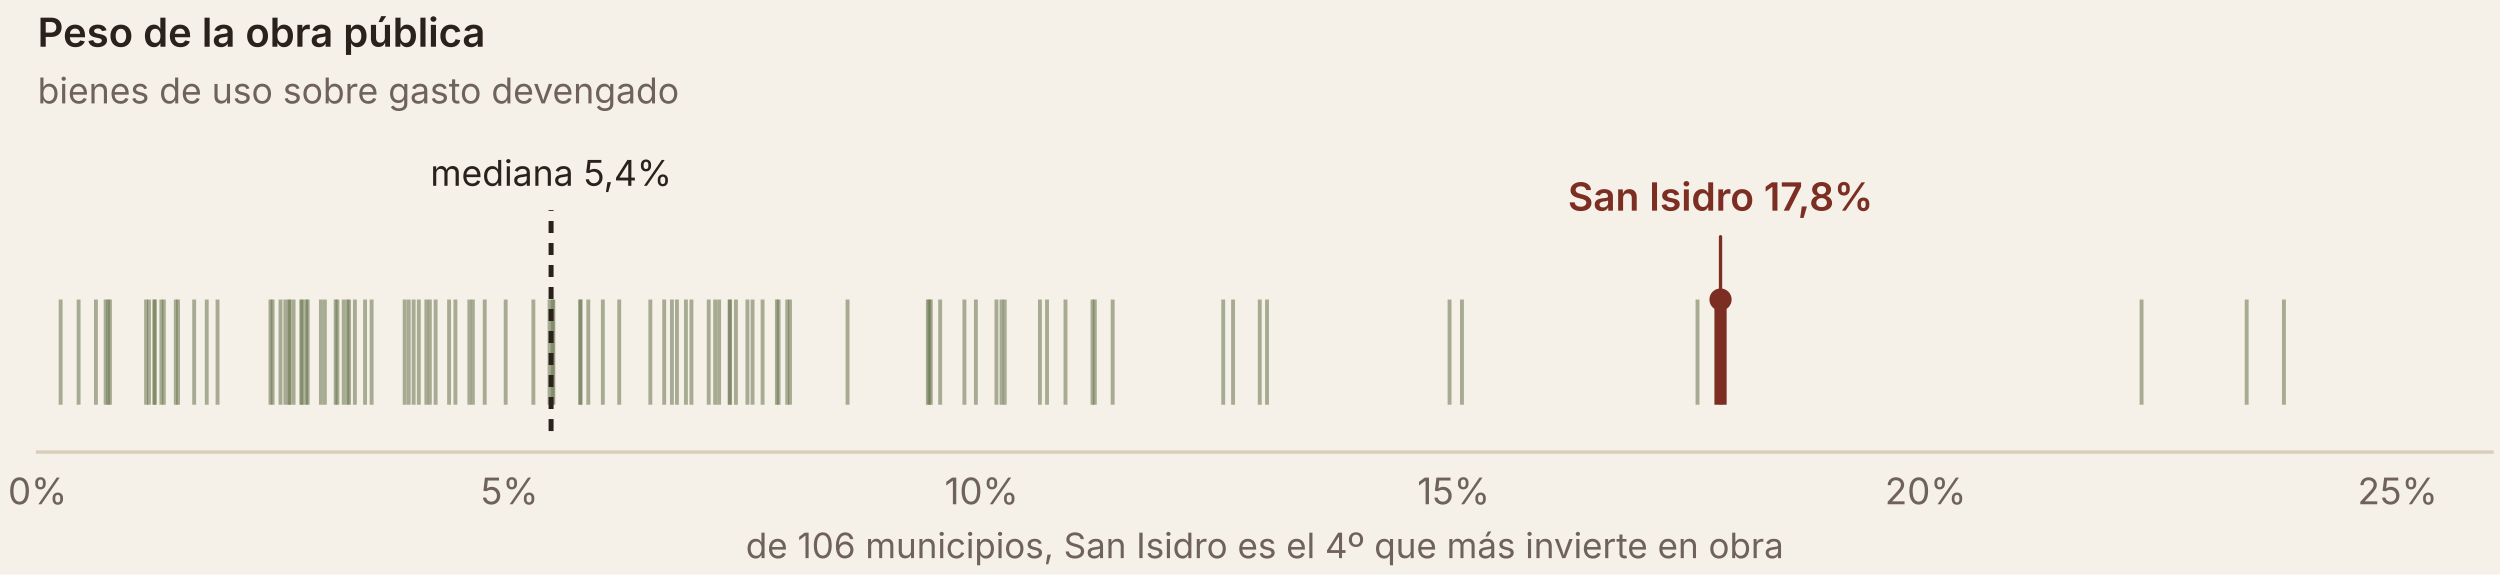
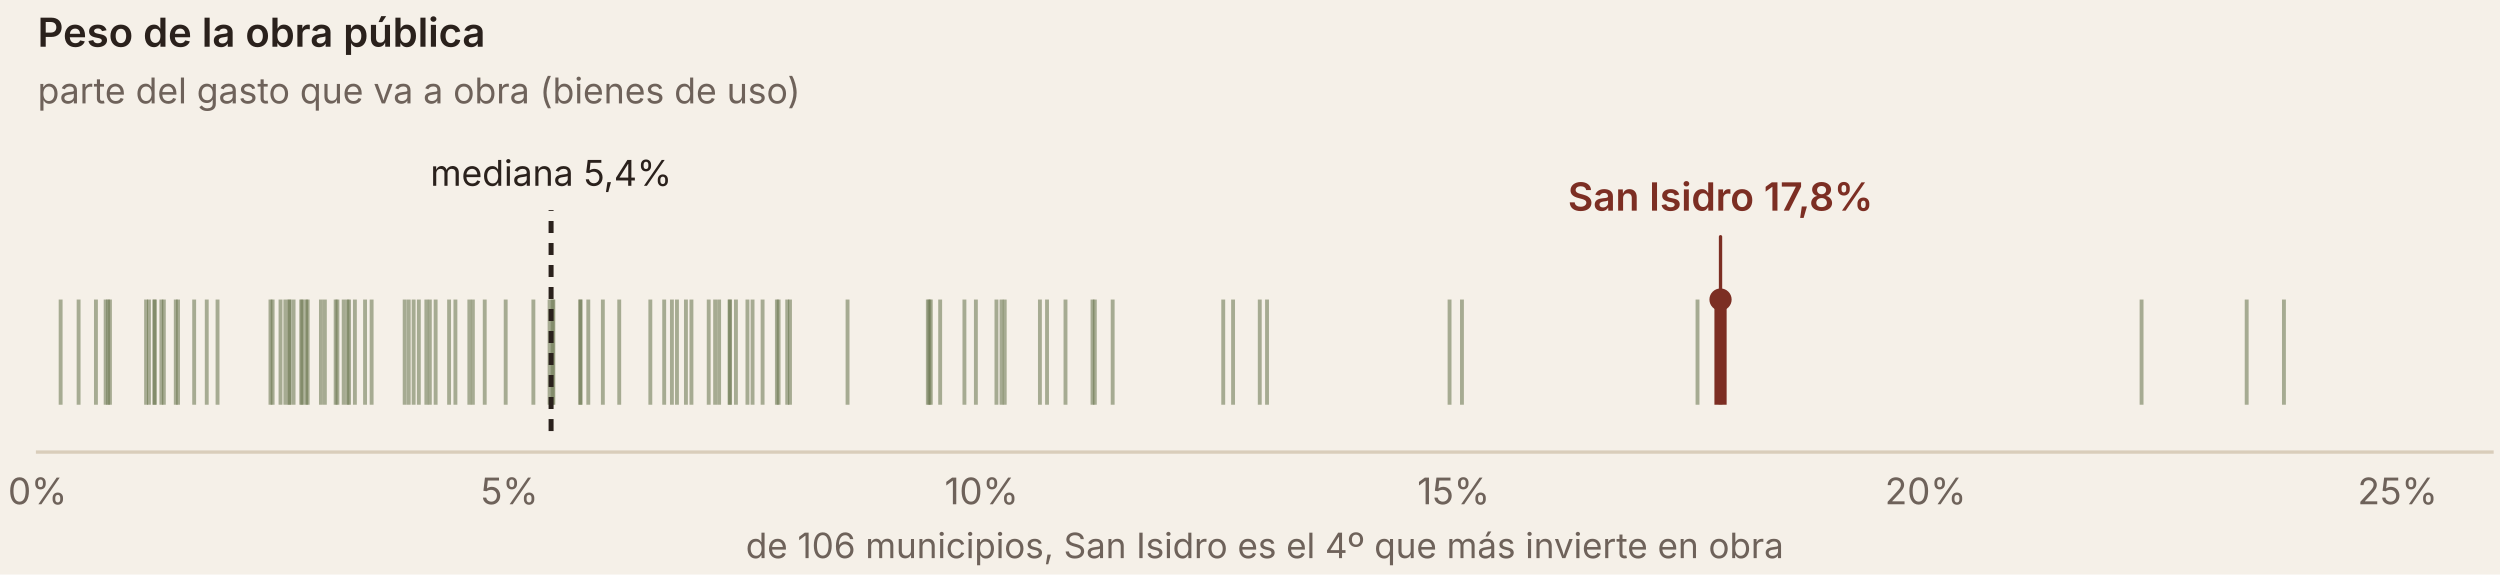
<svg xmlns="http://www.w3.org/2000/svg" width="449.952pt" height="103.412pt" viewBox="0 0 449.952 103.412" version="1.1">
  <defs>
    <style type="text/css">*{stroke-linejoin: round; stroke-linecap: butt}</style>
  </defs>
  <g id="figure_1">
    <g id="patch_1">
      <path d="M 0 103.412  L 449.952 103.412  L 449.952 0  L 0 0  z " style="fill: #f5f0e8" />
    </g>
    <g id="axes_1">
      <g id="patch_2">
        <path d="M 6.762 81.364  L 448.512 81.364  L 448.512 23.152  L 6.762 23.152  z " style="fill: #f5f0e8" />
      </g>
      <g id="matplotlib.axis_1">
        <g id="xtick_1">
          <g id="line2d_1" />
          <g id="text_1">
            <text style="font-size: 6.6px; font-family: 'Inter'; text-anchor: middle; fill: #6e625a" x="6.762" y="90.757" transform="rotate(-0 6.762281 90.75747)">0%</text>
          </g>
        </g>
        <g id="xtick_2">
          <g id="line2d_2" />
          <g id="text_2">
            <text style="font-size: 6.6px; font-family: 'Inter'; text-anchor: middle; fill: #6e625a" x="91.714" y="90.757" transform="rotate(-0 91.7142 90.75747)">5%</text>
          </g>
        </g>
        <g id="xtick_3">
          <g id="line2d_3" />
          <g id="text_3">
            <text style="font-size: 6.6px; font-family: 'Inter'; text-anchor: middle; fill: #6e625a" x="176.666" y="90.757" transform="rotate(-0 176.6661 90.75747)">10%</text>
          </g>
        </g>
        <g id="xtick_4">
          <g id="line2d_4" />
          <g id="text_4">
            <text style="font-size: 6.6px; font-family: 'Inter'; text-anchor: middle; fill: #6e625a" x="261.618" y="90.757" transform="rotate(-0 261.618 90.75747)">15%</text>
          </g>
        </g>
        <g id="xtick_5">
          <g id="line2d_5" />
          <g id="text_5">
            <text style="font-size: 6.6px; font-family: 'Inter'; text-anchor: middle; fill: #6e625a" x="346.57" y="90.757" transform="rotate(-0 346.57 90.75747)">20%</text>
          </g>
        </g>
        <g id="xtick_6">
          <g id="line2d_6" />
          <g id="text_6">
            <text style="font-size: 6.6px; font-family: 'Inter'; text-anchor: middle; fill: #6e625a" x="431.522" y="90.757" transform="rotate(-0 431.5219 90.75747)">25%</text>
          </g>
        </g>
        <g id="text_7">
          <text style="font-size: 6.3px; font-family: 'Inter'; text-anchor: middle; fill: #6e625a" x="227.637" y="100.453" transform="rotate(-0 227.6373 100.4526)">de 106 municipios, San Isidro es el 4º que más invierte en obra</text>
        </g>
      </g>
      <g id="matplotlib.axis_2" />
      <g id="line2d_7">
        <path d="M 10.913 72.845  L 10.913 53.914  " clip-path="url(#p224a4bd0bf)" style="fill: none; stroke: #66734c; stroke-opacity: 0.55; stroke-width: 0.7" />
      </g>
      <g id="line2d_8">
        <path d="M 14.148 72.845  L 14.148 53.914  " clip-path="url(#p224a4bd0bf)" style="fill: none; stroke: #66734c; stroke-opacity: 0.55; stroke-width: 0.7" />
      </g>
      <g id="line2d_9">
        <path d="M 17.267 72.845  L 17.267 53.914  " clip-path="url(#p224a4bd0bf)" style="fill: none; stroke: #66734c; stroke-opacity: 0.55; stroke-width: 0.7" />
      </g>
      <g id="line2d_10">
        <path d="M 19.016 72.845  L 19.016 53.914  " clip-path="url(#p224a4bd0bf)" style="fill: none; stroke: #66734c; stroke-opacity: 0.55; stroke-width: 0.7" />
      </g>
      <g id="line2d_11">
        <path d="M 19.452 72.845  L 19.452 53.914  " clip-path="url(#p224a4bd0bf)" style="fill: none; stroke: #66734c; stroke-opacity: 0.55; stroke-width: 0.7" />
      </g>
      <g id="line2d_12">
        <path d="M 19.789 72.845  L 19.789 53.914  " clip-path="url(#p224a4bd0bf)" style="fill: none; stroke: #66734c; stroke-opacity: 0.55; stroke-width: 0.7" />
      </g>
      <g id="line2d_13">
        <path d="M 26.291 72.845  L 26.291 53.914  " clip-path="url(#p224a4bd0bf)" style="fill: none; stroke: #66734c; stroke-opacity: 0.55; stroke-width: 0.7" />
      </g>
      <g id="line2d_14">
        <path d="M 26.808 72.845  L 26.808 53.914  " clip-path="url(#p224a4bd0bf)" style="fill: none; stroke: #66734c; stroke-opacity: 0.55; stroke-width: 0.7" />
      </g>
      <g id="line2d_15">
        <path d="M 27.774 72.845  L 27.774 53.914  " clip-path="url(#p224a4bd0bf)" style="fill: none; stroke: #66734c; stroke-opacity: 0.55; stroke-width: 0.7" />
      </g>
      <g id="line2d_16">
        <path d="M 27.866 72.845  L 27.866 53.914  " clip-path="url(#p224a4bd0bf)" style="fill: none; stroke: #66734c; stroke-opacity: 0.55; stroke-width: 0.7" />
      </g>
      <g id="line2d_17">
        <path d="M 29.042 72.845  L 29.042 53.914  " clip-path="url(#p224a4bd0bf)" style="fill: none; stroke: #66734c; stroke-opacity: 0.55; stroke-width: 0.7" />
      </g>
      <g id="line2d_18">
        <path d="M 29.49 72.845  L 29.49 53.914  " clip-path="url(#p224a4bd0bf)" style="fill: none; stroke: #66734c; stroke-opacity: 0.55; stroke-width: 0.7" />
      </g>
      <g id="line2d_19">
        <path d="M 31.633 72.845  L 31.633 53.914  " clip-path="url(#p224a4bd0bf)" style="fill: none; stroke: #66734c; stroke-opacity: 0.55; stroke-width: 0.7" />
      </g>
      <g id="line2d_20">
        <path d="M 32.046 72.845  L 32.046 53.914  " clip-path="url(#p224a4bd0bf)" style="fill: none; stroke: #66734c; stroke-opacity: 0.55; stroke-width: 0.7" />
      </g>
      <g id="line2d_21">
        <path d="M 34.948 72.845  L 34.948 53.914  " clip-path="url(#p224a4bd0bf)" style="fill: none; stroke: #66734c; stroke-opacity: 0.55; stroke-width: 0.7" />
      </g>
      <g id="line2d_22">
        <path d="M 37.211 72.845  L 37.211 53.914  " clip-path="url(#p224a4bd0bf)" style="fill: none; stroke: #66734c; stroke-opacity: 0.55; stroke-width: 0.7" />
      </g>
      <g id="line2d_23">
        <path d="M 39.154 72.845  L 39.154 53.914  " clip-path="url(#p224a4bd0bf)" style="fill: none; stroke: #66734c; stroke-opacity: 0.55; stroke-width: 0.7" />
      </g>
      <g id="line2d_24">
        <path d="M 48.679 72.845  L 48.679 53.914  " clip-path="url(#p224a4bd0bf)" style="fill: none; stroke: #66734c; stroke-opacity: 0.55; stroke-width: 0.7" />
      </g>
      <g id="line2d_25">
        <path d="M 49.068 72.845  L 49.068 53.914  " clip-path="url(#p224a4bd0bf)" style="fill: none; stroke: #66734c; stroke-opacity: 0.55; stroke-width: 0.7" />
      </g>
      <g id="line2d_26">
        <path d="M 50.487 72.845  L 50.487 53.914  " clip-path="url(#p224a4bd0bf)" style="fill: none; stroke: #66734c; stroke-opacity: 0.55; stroke-width: 0.7" />
      </g>
      <g id="line2d_27">
        <path d="M 51.357 72.845  L 51.357 53.914  " clip-path="url(#p224a4bd0bf)" style="fill: none; stroke: #66734c; stroke-opacity: 0.55; stroke-width: 0.7" />
      </g>
      <g id="line2d_28">
        <path d="M 52.067 72.845  L 52.067 53.914  " clip-path="url(#p224a4bd0bf)" style="fill: none; stroke: #66734c; stroke-opacity: 0.55; stroke-width: 0.7" />
      </g>
      <g id="line2d_29">
        <path d="M 52.096 72.845  L 52.096 53.914  " clip-path="url(#p224a4bd0bf)" style="fill: none; stroke: #66734c; stroke-opacity: 0.55; stroke-width: 0.7" />
      </g>
      <g id="line2d_30">
        <path d="M 52.84 72.845  L 52.84 53.914  " clip-path="url(#p224a4bd0bf)" style="fill: none; stroke: #66734c; stroke-opacity: 0.55; stroke-width: 0.7" />
      </g>
      <g id="line2d_31">
        <path d="M 54.211 72.845  L 54.211 53.914  " clip-path="url(#p224a4bd0bf)" style="fill: none; stroke: #66734c; stroke-opacity: 0.55; stroke-width: 0.7" />
      </g>
      <g id="line2d_32">
        <path d="M 54.403 72.845  L 54.403 53.914  " clip-path="url(#p224a4bd0bf)" style="fill: none; stroke: #66734c; stroke-opacity: 0.55; stroke-width: 0.7" />
      </g>
      <g id="line2d_33">
        <path d="M 55.105 72.845  L 55.105 53.914  " clip-path="url(#p224a4bd0bf)" style="fill: none; stroke: #66734c; stroke-opacity: 0.55; stroke-width: 0.7" />
      </g>
      <g id="line2d_34">
        <path d="M 55.377 72.845  L 55.377 53.914  " clip-path="url(#p224a4bd0bf)" style="fill: none; stroke: #66734c; stroke-opacity: 0.55; stroke-width: 0.7" />
      </g>
      <g id="line2d_35">
        <path d="M 57.762 72.845  L 57.762 53.914  " clip-path="url(#p224a4bd0bf)" style="fill: none; stroke: #66734c; stroke-opacity: 0.55; stroke-width: 0.7" />
      </g>
      <g id="line2d_36">
        <path d="M 58.469 72.845  L 58.469 53.914  " clip-path="url(#p224a4bd0bf)" style="fill: none; stroke: #66734c; stroke-opacity: 0.55; stroke-width: 0.7" />
      </g>
      <g id="line2d_37">
        <path d="M 60.408 72.845  L 60.408 53.914  " clip-path="url(#p224a4bd0bf)" style="fill: none; stroke: #66734c; stroke-opacity: 0.55; stroke-width: 0.7" />
      </g>
      <g id="line2d_38">
        <path d="M 60.729 72.845  L 60.729 53.914  " clip-path="url(#p224a4bd0bf)" style="fill: none; stroke: #66734c; stroke-opacity: 0.55; stroke-width: 0.7" />
      </g>
      <g id="line2d_39">
        <path d="M 61.859 72.845  L 61.859 53.914  " clip-path="url(#p224a4bd0bf)" style="fill: none; stroke: #66734c; stroke-opacity: 0.55; stroke-width: 0.7" />
      </g>
      <g id="line2d_40">
        <path d="M 62.54 72.845  L 62.54 53.914  " clip-path="url(#p224a4bd0bf)" style="fill: none; stroke: #66734c; stroke-opacity: 0.55; stroke-width: 0.7" />
      </g>
      <g id="line2d_41">
        <path d="M 62.824 72.845  L 62.824 53.914  " clip-path="url(#p224a4bd0bf)" style="fill: none; stroke: #66734c; stroke-opacity: 0.55; stroke-width: 0.7" />
      </g>
      <g id="line2d_42">
        <path d="M 63.874 72.845  L 63.874 53.914  " clip-path="url(#p224a4bd0bf)" style="fill: none; stroke: #66734c; stroke-opacity: 0.55; stroke-width: 0.7" />
      </g>
      <g id="line2d_43">
        <path d="M 65.704 72.845  L 65.704 53.914  " clip-path="url(#p224a4bd0bf)" style="fill: none; stroke: #66734c; stroke-opacity: 0.55; stroke-width: 0.7" />
      </g>
      <g id="line2d_44">
        <path d="M 66.884 72.845  L 66.884 53.914  " clip-path="url(#p224a4bd0bf)" style="fill: none; stroke: #66734c; stroke-opacity: 0.55; stroke-width: 0.7" />
      </g>
      <g id="line2d_45">
        <path d="M 72.833 72.845  L 72.833 53.914  " clip-path="url(#p224a4bd0bf)" style="fill: none; stroke: #66734c; stroke-opacity: 0.55; stroke-width: 0.7" />
      </g>
      <g id="line2d_46">
        <path d="M 73.56 72.845  L 73.56 53.914  " clip-path="url(#p224a4bd0bf)" style="fill: none; stroke: #66734c; stroke-opacity: 0.55; stroke-width: 0.7" />
      </g>
      <g id="line2d_47">
        <path d="M 74.449 72.845  L 74.449 53.914  " clip-path="url(#p224a4bd0bf)" style="fill: none; stroke: #66734c; stroke-opacity: 0.55; stroke-width: 0.7" />
      </g>
      <g id="line2d_48">
        <path d="M 75.381 72.845  L 75.381 53.914  " clip-path="url(#p224a4bd0bf)" style="fill: none; stroke: #66734c; stroke-opacity: 0.55; stroke-width: 0.7" />
      </g>
      <g id="line2d_49">
        <path d="M 76.735 72.845  L 76.735 53.914  " clip-path="url(#p224a4bd0bf)" style="fill: none; stroke: #66734c; stroke-opacity: 0.55; stroke-width: 0.7" />
      </g>
      <g id="line2d_50">
        <path d="M 77.362 72.845  L 77.362 53.914  " clip-path="url(#p224a4bd0bf)" style="fill: none; stroke: #66734c; stroke-opacity: 0.55; stroke-width: 0.7" />
      </g>
      <g id="line2d_51">
        <path d="M 78.404 72.845  L 78.404 53.914  " clip-path="url(#p224a4bd0bf)" style="fill: none; stroke: #66734c; stroke-opacity: 0.55; stroke-width: 0.7" />
      </g>
      <g id="line2d_52">
        <path d="M 80.827 72.845  L 80.827 53.914  " clip-path="url(#p224a4bd0bf)" style="fill: none; stroke: #66734c; stroke-opacity: 0.55; stroke-width: 0.7" />
      </g>
      <g id="line2d_53">
        <path d="M 81.965 72.845  L 81.965 53.914  " clip-path="url(#p224a4bd0bf)" style="fill: none; stroke: #66734c; stroke-opacity: 0.55; stroke-width: 0.7" />
      </g>
      <g id="line2d_54">
        <path d="M 84.47 72.845  L 84.47 53.914  " clip-path="url(#p224a4bd0bf)" style="fill: none; stroke: #66734c; stroke-opacity: 0.55; stroke-width: 0.7" />
      </g>
      <g id="line2d_55">
        <path d="M 85.108 72.845  L 85.108 53.914  " clip-path="url(#p224a4bd0bf)" style="fill: none; stroke: #66734c; stroke-opacity: 0.55; stroke-width: 0.7" />
      </g>
      <g id="line2d_56">
        <path d="M 87.242 72.845  L 87.242 53.914  " clip-path="url(#p224a4bd0bf)" style="fill: none; stroke: #66734c; stroke-opacity: 0.55; stroke-width: 0.7" />
      </g>
      <g id="line2d_57">
        <path d="M 91.014 72.845  L 91.014 53.914  " clip-path="url(#p224a4bd0bf)" style="fill: none; stroke: #66734c; stroke-opacity: 0.55; stroke-width: 0.7" />
      </g>
      <g id="line2d_58">
        <path d="M 95.999 72.845  L 95.999 53.914  " clip-path="url(#p224a4bd0bf)" style="fill: none; stroke: #66734c; stroke-opacity: 0.55; stroke-width: 0.7" />
      </g>
      <g id="line2d_59">
        <path d="M 98.911 72.845  L 98.911 53.914  " clip-path="url(#p224a4bd0bf)" style="fill: none; stroke: #66734c; stroke-opacity: 0.55; stroke-width: 0.7" />
      </g>
      <g id="line2d_60">
        <path d="M 99.458 72.845  L 99.458 53.914  " clip-path="url(#p224a4bd0bf)" style="fill: none; stroke: #66734c; stroke-opacity: 0.55; stroke-width: 0.7" />
      </g>
      <g id="line2d_61">
        <path d="M 99.598 72.845  L 99.598 53.914  " clip-path="url(#p224a4bd0bf)" style="fill: none; stroke: #66734c; stroke-opacity: 0.55; stroke-width: 0.7" />
      </g>
      <g id="line2d_62">
        <path d="M 104.428 72.845  L 104.428 53.914  " clip-path="url(#p224a4bd0bf)" style="fill: none; stroke: #66734c; stroke-opacity: 0.55; stroke-width: 0.7" />
      </g>
      <g id="line2d_63">
        <path d="M 104.496 72.845  L 104.496 53.914  " clip-path="url(#p224a4bd0bf)" style="fill: none; stroke: #66734c; stroke-opacity: 0.55; stroke-width: 0.7" />
      </g>
      <g id="line2d_64">
        <path d="M 105.881 72.845  L 105.881 53.914  " clip-path="url(#p224a4bd0bf)" style="fill: none; stroke: #66734c; stroke-opacity: 0.55; stroke-width: 0.7" />
      </g>
      <g id="line2d_65">
        <path d="M 108.502 72.845  L 108.502 53.914  " clip-path="url(#p224a4bd0bf)" style="fill: none; stroke: #66734c; stroke-opacity: 0.55; stroke-width: 0.7" />
      </g>
      <g id="line2d_66">
        <path d="M 111.449 72.845  L 111.449 53.914  " clip-path="url(#p224a4bd0bf)" style="fill: none; stroke: #66734c; stroke-opacity: 0.55; stroke-width: 0.7" />
      </g>
      <g id="line2d_67">
        <path d="M 117.047 72.845  L 117.047 53.914  " clip-path="url(#p224a4bd0bf)" style="fill: none; stroke: #66734c; stroke-opacity: 0.55; stroke-width: 0.7" />
      </g>
      <g id="line2d_68">
        <path d="M 119.541 72.845  L 119.541 53.914  " clip-path="url(#p224a4bd0bf)" style="fill: none; stroke: #66734c; stroke-opacity: 0.55; stroke-width: 0.7" />
      </g>
      <g id="line2d_69">
        <path d="M 120.933 72.845  L 120.933 53.914  " clip-path="url(#p224a4bd0bf)" style="fill: none; stroke: #66734c; stroke-opacity: 0.55; stroke-width: 0.7" />
      </g>
      <g id="line2d_70">
        <path d="M 121.842 72.845  L 121.842 53.914  " clip-path="url(#p224a4bd0bf)" style="fill: none; stroke: #66734c; stroke-opacity: 0.55; stroke-width: 0.7" />
      </g>
      <g id="line2d_71">
        <path d="M 123.456 72.845  L 123.456 53.914  " clip-path="url(#p224a4bd0bf)" style="fill: none; stroke: #66734c; stroke-opacity: 0.55; stroke-width: 0.7" />
      </g>
      <g id="line2d_72">
        <path d="M 124.444 72.845  L 124.444 53.914  " clip-path="url(#p224a4bd0bf)" style="fill: none; stroke: #66734c; stroke-opacity: 0.55; stroke-width: 0.7" />
      </g>
      <g id="line2d_73">
        <path d="M 127.555 72.845  L 127.555 53.914  " clip-path="url(#p224a4bd0bf)" style="fill: none; stroke: #66734c; stroke-opacity: 0.55; stroke-width: 0.7" />
      </g>
      <g id="line2d_74">
        <path d="M 128.709 72.845  L 128.709 53.914  " clip-path="url(#p224a4bd0bf)" style="fill: none; stroke: #66734c; stroke-opacity: 0.55; stroke-width: 0.7" />
      </g>
      <g id="line2d_75">
        <path d="M 129.426 72.845  L 129.426 53.914  " clip-path="url(#p224a4bd0bf)" style="fill: none; stroke: #66734c; stroke-opacity: 0.55; stroke-width: 0.7" />
      </g>
      <g id="line2d_76">
        <path d="M 131.305 72.845  L 131.305 53.914  " clip-path="url(#p224a4bd0bf)" style="fill: none; stroke: #66734c; stroke-opacity: 0.55; stroke-width: 0.7" />
      </g>
      <g id="line2d_77">
        <path d="M 131.397 72.845  L 131.397 53.914  " clip-path="url(#p224a4bd0bf)" style="fill: none; stroke: #66734c; stroke-opacity: 0.55; stroke-width: 0.7" />
      </g>
      <g id="line2d_78">
        <path d="M 132.454 72.845  L 132.454 53.914  " clip-path="url(#p224a4bd0bf)" style="fill: none; stroke: #66734c; stroke-opacity: 0.55; stroke-width: 0.7" />
      </g>
      <g id="line2d_79">
        <path d="M 134.527 72.845  L 134.527 53.914  " clip-path="url(#p224a4bd0bf)" style="fill: none; stroke: #66734c; stroke-opacity: 0.55; stroke-width: 0.7" />
      </g>
      <g id="line2d_80">
        <path d="M 135.446 72.845  L 135.446 53.914  " clip-path="url(#p224a4bd0bf)" style="fill: none; stroke: #66734c; stroke-opacity: 0.55; stroke-width: 0.7" />
      </g>
      <g id="line2d_81">
        <path d="M 137.252 72.845  L 137.252 53.914  " clip-path="url(#p224a4bd0bf)" style="fill: none; stroke: #66734c; stroke-opacity: 0.55; stroke-width: 0.7" />
      </g>
      <g id="line2d_82">
        <path d="M 139.824 72.845  L 139.824 53.914  " clip-path="url(#p224a4bd0bf)" style="fill: none; stroke: #66734c; stroke-opacity: 0.55; stroke-width: 0.7" />
      </g>
      <g id="line2d_83">
        <path d="M 140.133 72.845  L 140.133 53.914  " clip-path="url(#p224a4bd0bf)" style="fill: none; stroke: #66734c; stroke-opacity: 0.55; stroke-width: 0.7" />
      </g>
      <g id="line2d_84">
        <path d="M 141.685 72.845  L 141.685 53.914  " clip-path="url(#p224a4bd0bf)" style="fill: none; stroke: #66734c; stroke-opacity: 0.55; stroke-width: 0.7" />
      </g>
      <g id="line2d_85">
        <path d="M 142.184 72.845  L 142.184 53.914  " clip-path="url(#p224a4bd0bf)" style="fill: none; stroke: #66734c; stroke-opacity: 0.55; stroke-width: 0.7" />
      </g>
      <g id="line2d_86">
        <path d="M 152.543 72.845  L 152.543 53.914  " clip-path="url(#p224a4bd0bf)" style="fill: none; stroke: #66734c; stroke-opacity: 0.55; stroke-width: 0.7" />
      </g>
      <g id="line2d_87">
        <path d="M 166.995 72.845  L 166.995 53.914  " clip-path="url(#p224a4bd0bf)" style="fill: none; stroke: #66734c; stroke-opacity: 0.55; stroke-width: 0.7" />
      </g>
      <g id="line2d_88">
        <path d="M 167.259 72.845  L 167.259 53.914  " clip-path="url(#p224a4bd0bf)" style="fill: none; stroke: #66734c; stroke-opacity: 0.55; stroke-width: 0.7" />
      </g>
      <g id="line2d_89">
        <path d="M 167.527 72.845  L 167.527 53.914  " clip-path="url(#p224a4bd0bf)" style="fill: none; stroke: #66734c; stroke-opacity: 0.55; stroke-width: 0.7" />
      </g>
      <g id="line2d_90">
        <path d="M 169.212 72.845  L 169.212 53.914  " clip-path="url(#p224a4bd0bf)" style="fill: none; stroke: #66734c; stroke-opacity: 0.55; stroke-width: 0.7" />
      </g>
      <g id="line2d_91">
        <path d="M 173.576 72.845  L 173.576 53.914  " clip-path="url(#p224a4bd0bf)" style="fill: none; stroke: #66734c; stroke-opacity: 0.55; stroke-width: 0.7" />
      </g>
      <g id="line2d_92">
        <path d="M 175.64 72.845  L 175.64 53.914  " clip-path="url(#p224a4bd0bf)" style="fill: none; stroke: #66734c; stroke-opacity: 0.55; stroke-width: 0.7" />
      </g>
      <g id="line2d_93">
        <path d="M 179.34 72.845  L 179.34 53.914  " clip-path="url(#p224a4bd0bf)" style="fill: none; stroke: #66734c; stroke-opacity: 0.55; stroke-width: 0.7" />
      </g>
      <g id="line2d_94">
        <path d="M 180.256 72.845  L 180.256 53.914  " clip-path="url(#p224a4bd0bf)" style="fill: none; stroke: #66734c; stroke-opacity: 0.55; stroke-width: 0.7" />
      </g>
      <g id="line2d_95">
        <path d="M 180.83 72.845  L 180.83 53.914  " clip-path="url(#p224a4bd0bf)" style="fill: none; stroke: #66734c; stroke-opacity: 0.55; stroke-width: 0.7" />
      </g>
      <g id="line2d_96">
        <path d="M 187.166 72.845  L 187.166 53.914  " clip-path="url(#p224a4bd0bf)" style="fill: none; stroke: #66734c; stroke-opacity: 0.55; stroke-width: 0.7" />
      </g>
      <g id="line2d_97">
        <path d="M 188.444 72.845  L 188.444 53.914  " clip-path="url(#p224a4bd0bf)" style="fill: none; stroke: #66734c; stroke-opacity: 0.55; stroke-width: 0.7" />
      </g>
      <g id="line2d_98">
        <path d="M 191.769 72.845  L 191.769 53.914  " clip-path="url(#p224a4bd0bf)" style="fill: none; stroke: #66734c; stroke-opacity: 0.55; stroke-width: 0.7" />
      </g>
      <g id="line2d_99">
        <path d="M 196.628 72.845  L 196.628 53.914  " clip-path="url(#p224a4bd0bf)" style="fill: none; stroke: #66734c; stroke-opacity: 0.55; stroke-width: 0.7" />
      </g>
      <g id="line2d_100">
        <path d="M 197.046 72.845  L 197.046 53.914  " clip-path="url(#p224a4bd0bf)" style="fill: none; stroke: #66734c; stroke-opacity: 0.55; stroke-width: 0.7" />
      </g>
      <g id="line2d_101">
        <path d="M 200.259 72.845  L 200.259 53.914  " clip-path="url(#p224a4bd0bf)" style="fill: none; stroke: #66734c; stroke-opacity: 0.55; stroke-width: 0.7" />
      </g>
      <g id="line2d_102">
        <path d="M 220.158 72.845  L 220.158 53.914  " clip-path="url(#p224a4bd0bf)" style="fill: none; stroke: #66734c; stroke-opacity: 0.55; stroke-width: 0.7" />
      </g>
      <g id="line2d_103">
        <path d="M 221.929 72.845  L 221.929 53.914  " clip-path="url(#p224a4bd0bf)" style="fill: none; stroke: #66734c; stroke-opacity: 0.55; stroke-width: 0.7" />
      </g>
      <g id="line2d_104">
        <path d="M 226.733 72.845  L 226.733 53.914  " clip-path="url(#p224a4bd0bf)" style="fill: none; stroke: #66734c; stroke-opacity: 0.55; stroke-width: 0.7" />
      </g>
      <g id="line2d_105">
        <path d="M 228.04 72.845  L 228.04 53.914  " clip-path="url(#p224a4bd0bf)" style="fill: none; stroke: #66734c; stroke-opacity: 0.55; stroke-width: 0.7" />
      </g>
      <g id="line2d_106">
        <path d="M 260.893 72.845  L 260.893 53.914  " clip-path="url(#p224a4bd0bf)" style="fill: none; stroke: #66734c; stroke-opacity: 0.55; stroke-width: 0.7" />
      </g>
      <g id="line2d_107">
        <path d="M 263.123 72.845  L 263.123 53.914  " clip-path="url(#p224a4bd0bf)" style="fill: none; stroke: #66734c; stroke-opacity: 0.55; stroke-width: 0.7" />
      </g>
      <g id="line2d_108">
        <path d="M 305.52 72.845  L 305.52 53.914  " clip-path="url(#p224a4bd0bf)" style="fill: none; stroke: #66734c; stroke-opacity: 0.55; stroke-width: 0.7" />
      </g>
      <g id="line2d_109">
        <path d="M 309.662 72.845  L 309.662 53.914  " clip-path="url(#p224a4bd0bf)" style="fill: none; stroke: #66734c; stroke-opacity: 0.55; stroke-width: 0.7" />
      </g>
      <g id="line2d_110">
        <path d="M 385.442 72.845  L 385.442 53.914  " clip-path="url(#p224a4bd0bf)" style="fill: none; stroke: #66734c; stroke-opacity: 0.55; stroke-width: 0.7" />
      </g>
      <g id="line2d_111">
        <path d="M 404.361 72.845  L 404.361 53.914  " clip-path="url(#p224a4bd0bf)" style="fill: none; stroke: #66734c; stroke-opacity: 0.55; stroke-width: 0.7" />
      </g>
      <g id="line2d_112">
        <path d="M 411.065 72.845  L 411.065 53.914  " clip-path="url(#p224a4bd0bf)" style="fill: none; stroke: #66734c; stroke-opacity: 0.55; stroke-width: 0.7" />
      </g>
      <g id="patch_3">
        <path d="M 6.762 81.364  L 448.512 81.364  " style="fill: none; stroke: #d9cdba; stroke-width: 0.6; stroke-linejoin: miter; stroke-linecap: square" />
      </g>
      <g id="line2d_113">
        <path d="M 99.185 77.578  L 99.185 37.823  " clip-path="url(#p224a4bd0bf)" style="fill: none; stroke-dasharray: 2.16,1.8; stroke-dashoffset: 0; stroke: #2a211c; stroke-width: 0.9" />
      </g>
      <g id="text_8">
        <text style="font-weight: 600; font-size: 7.2px; font-family: 'Inter'; text-anchor: start; fill: #2a211c" x="6.762" y="8.415" transform="rotate(-0 6.762281 8.415)">Peso de la obra pública</text>
      </g>
      <g id="text_9">
-         <text style="font-size: 6.4px; font-family: 'Inter'; text-anchor: start; fill: #6e625a" x="6.762" y="18.608" transform="rotate(-0 6.762281 18.60797)">bienes de uso sobre gasto devengado</text>
+         <text style="font-size: 6.4px; font-family: 'Inter'; text-anchor: start; fill: #6e625a" x="6.762" y="18.608" transform="rotate(-0 6.762281 18.60797)">parte del gasto que va a obra (bienes de uso)</text>
      </g>
      <g id="text_10">
        <text style="font-size: 6.4px; font-family: 'Inter'; text-anchor: middle; fill: #2a211c" x="99.185" y="33.44" transform="rotate(-0 99.18488 33.43968)">mediana  5,4%</text>
      </g>
      <g id="line2d_114">
        <path d="M 309.662 72.845  L 309.662 53.914  " clip-path="url(#p224a4bd0bf)" style="fill: none; stroke: #7c2e23; stroke-width: 2.2" />
      </g>
      <g id="PathCollection_1">
        <path d="M 309.662 55.914  C 310.192 55.914 310.701 55.703 311.076 55.328  C 311.451 54.953 311.662 54.445 311.662 53.914  C 311.662 53.384 311.451 52.875 311.076 52.5  C 310.701 52.125 310.192 51.914 309.662 51.914  C 309.131 51.914 308.623 52.125 308.248 52.5  C 307.872 52.875 307.662 53.384 307.662 53.914  C 307.662 54.445 307.872 54.953 308.248 55.328  C 308.623 55.703 309.131 55.914 309.662 55.914  z " clip-path="url(#p224a4bd0bf)" style="fill: #7c2e23" />
      </g>
      <g id="patch_4">
        <path d="M 309.662 42.604  Q 309.662 47.258 309.662 51.912  " style="fill: none; stroke: #7c2e23; stroke-width: 0.6; stroke-linecap: round" />
      </g>
      <g id="text_11">
        <text style="font-weight: 600; font-size: 7px; font-family: 'Inter'; text-anchor: middle; fill: #7c2e23" x="309.662" y="37.914" transform="rotate(-0 309.6618 37.91416)">San Isidro  17,8%</text>
      </g>
    </g>
  </g>
  <defs>
    <clipPath id="p224a4bd0bf">
      <rect x="6.762" y="23.152" width="441.75" height="58.212" />
    </clipPath>
  </defs>
</svg>
